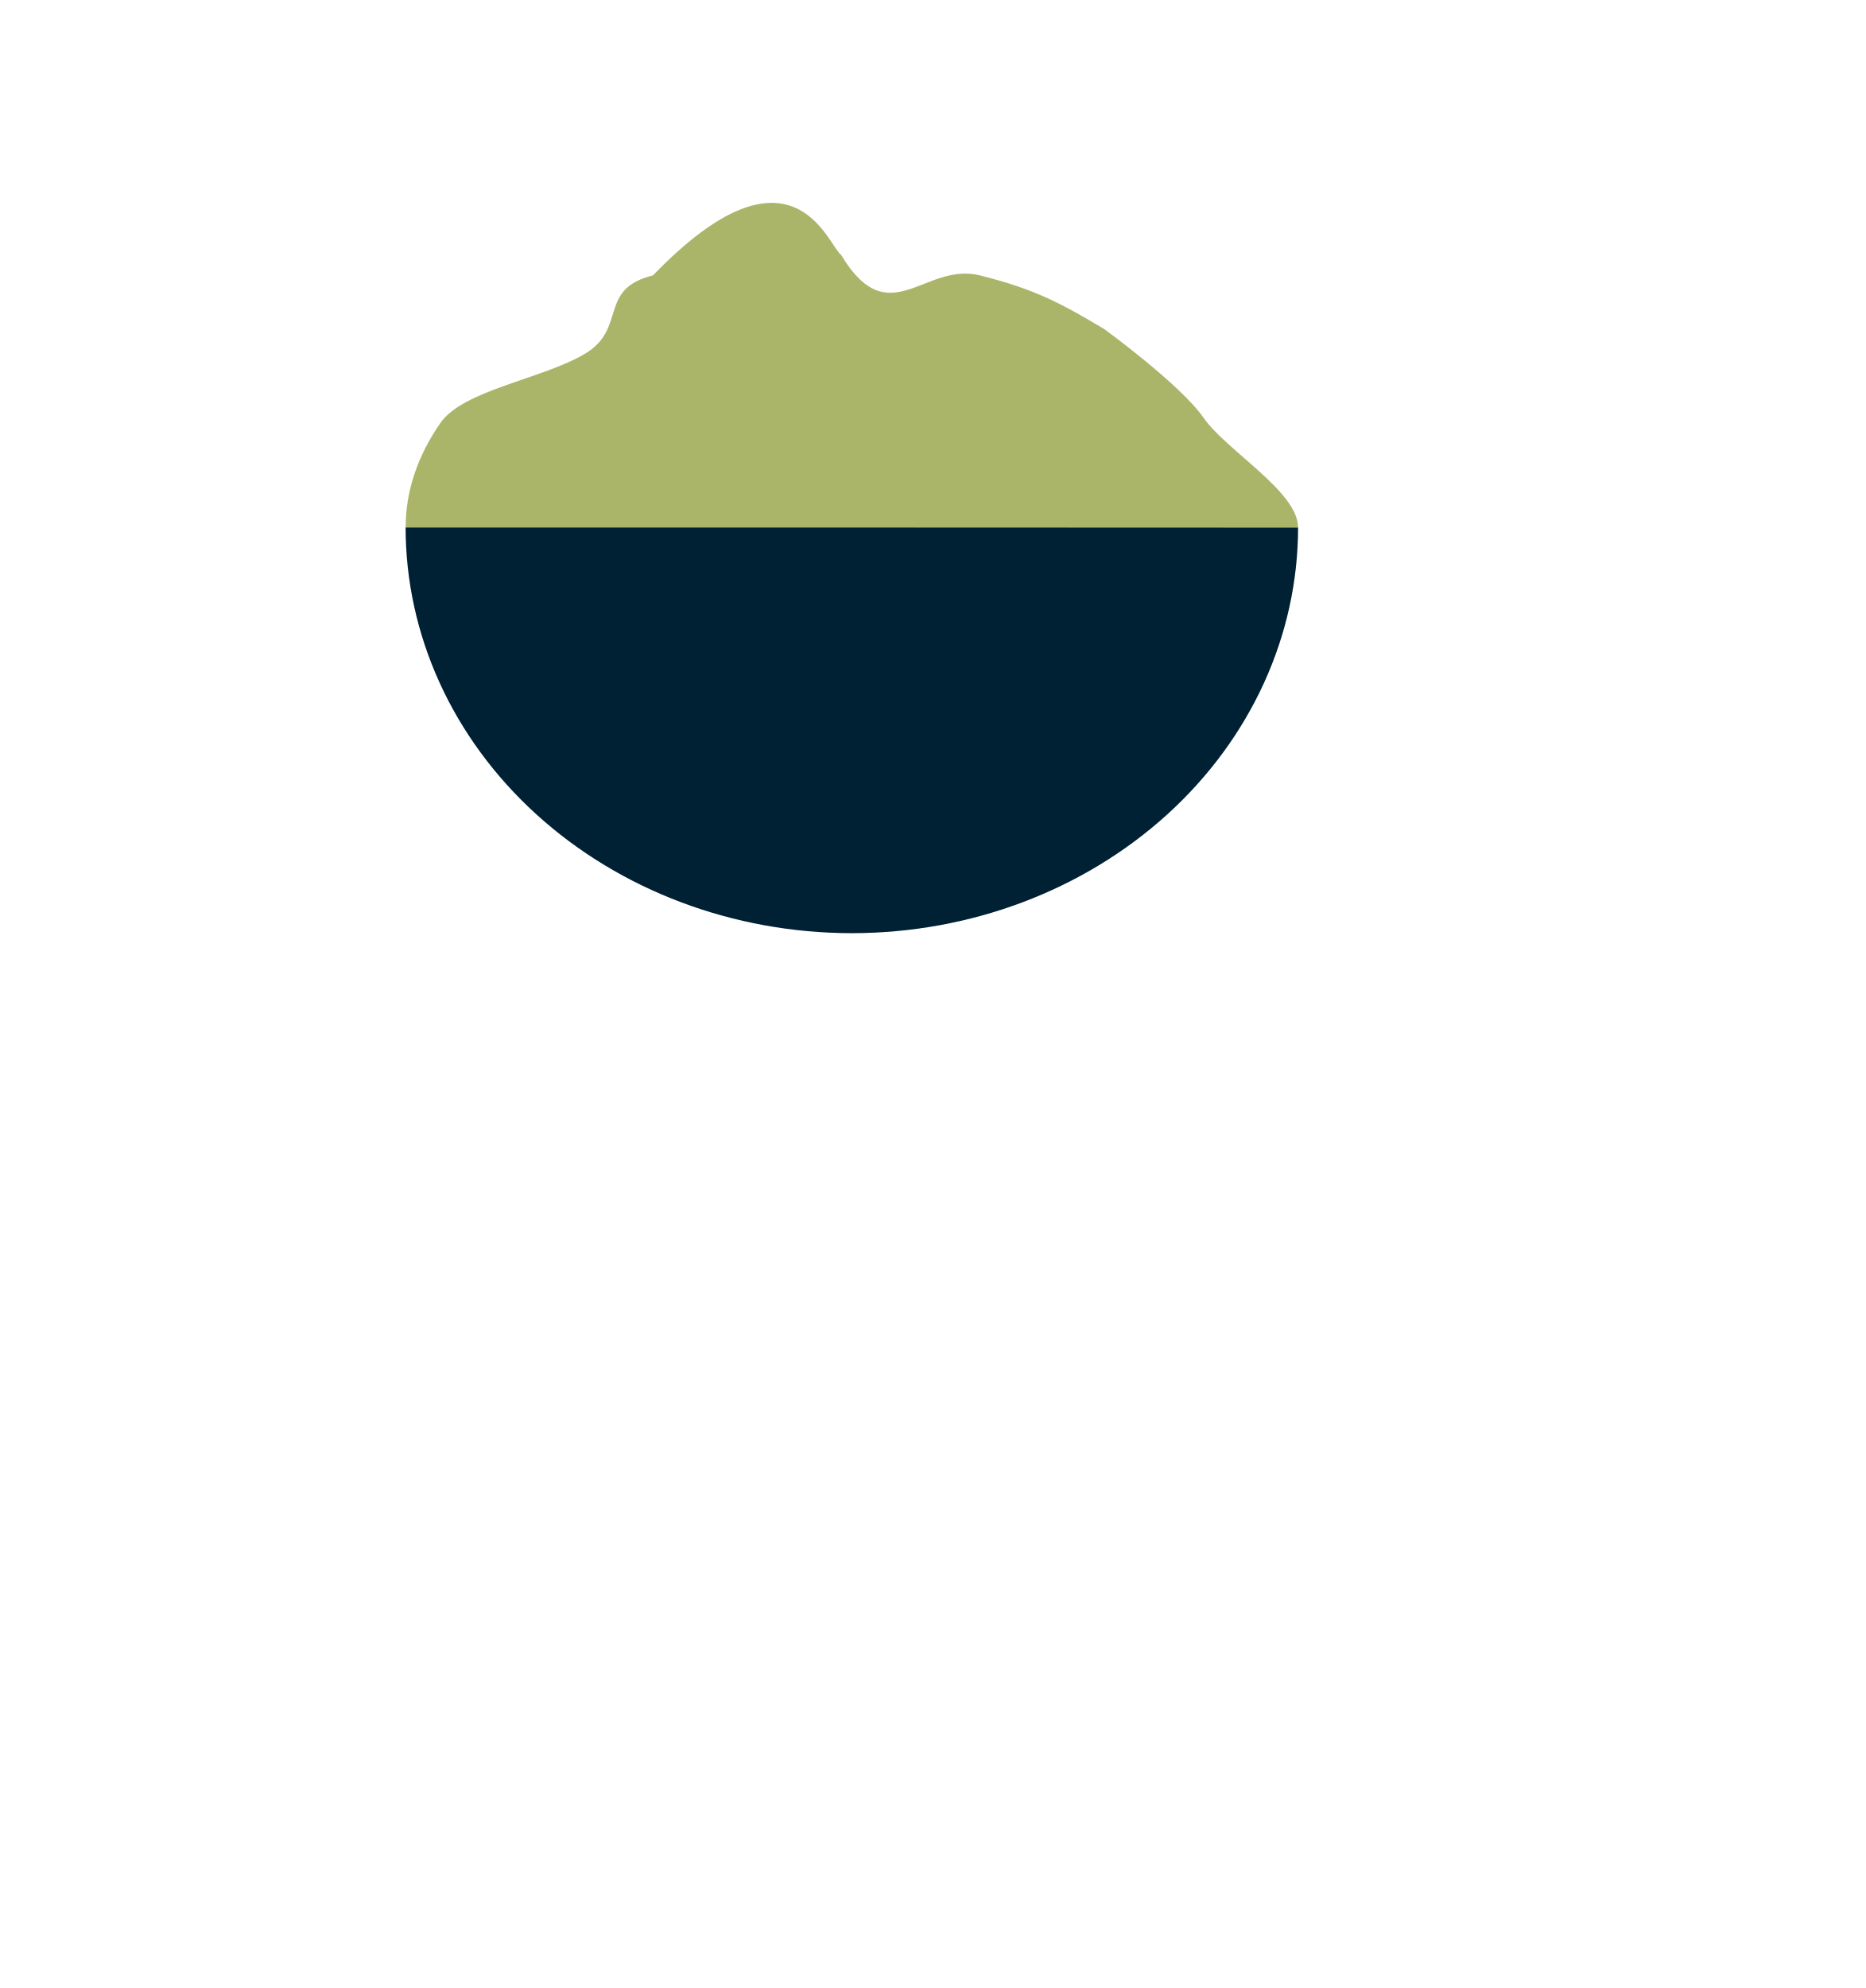
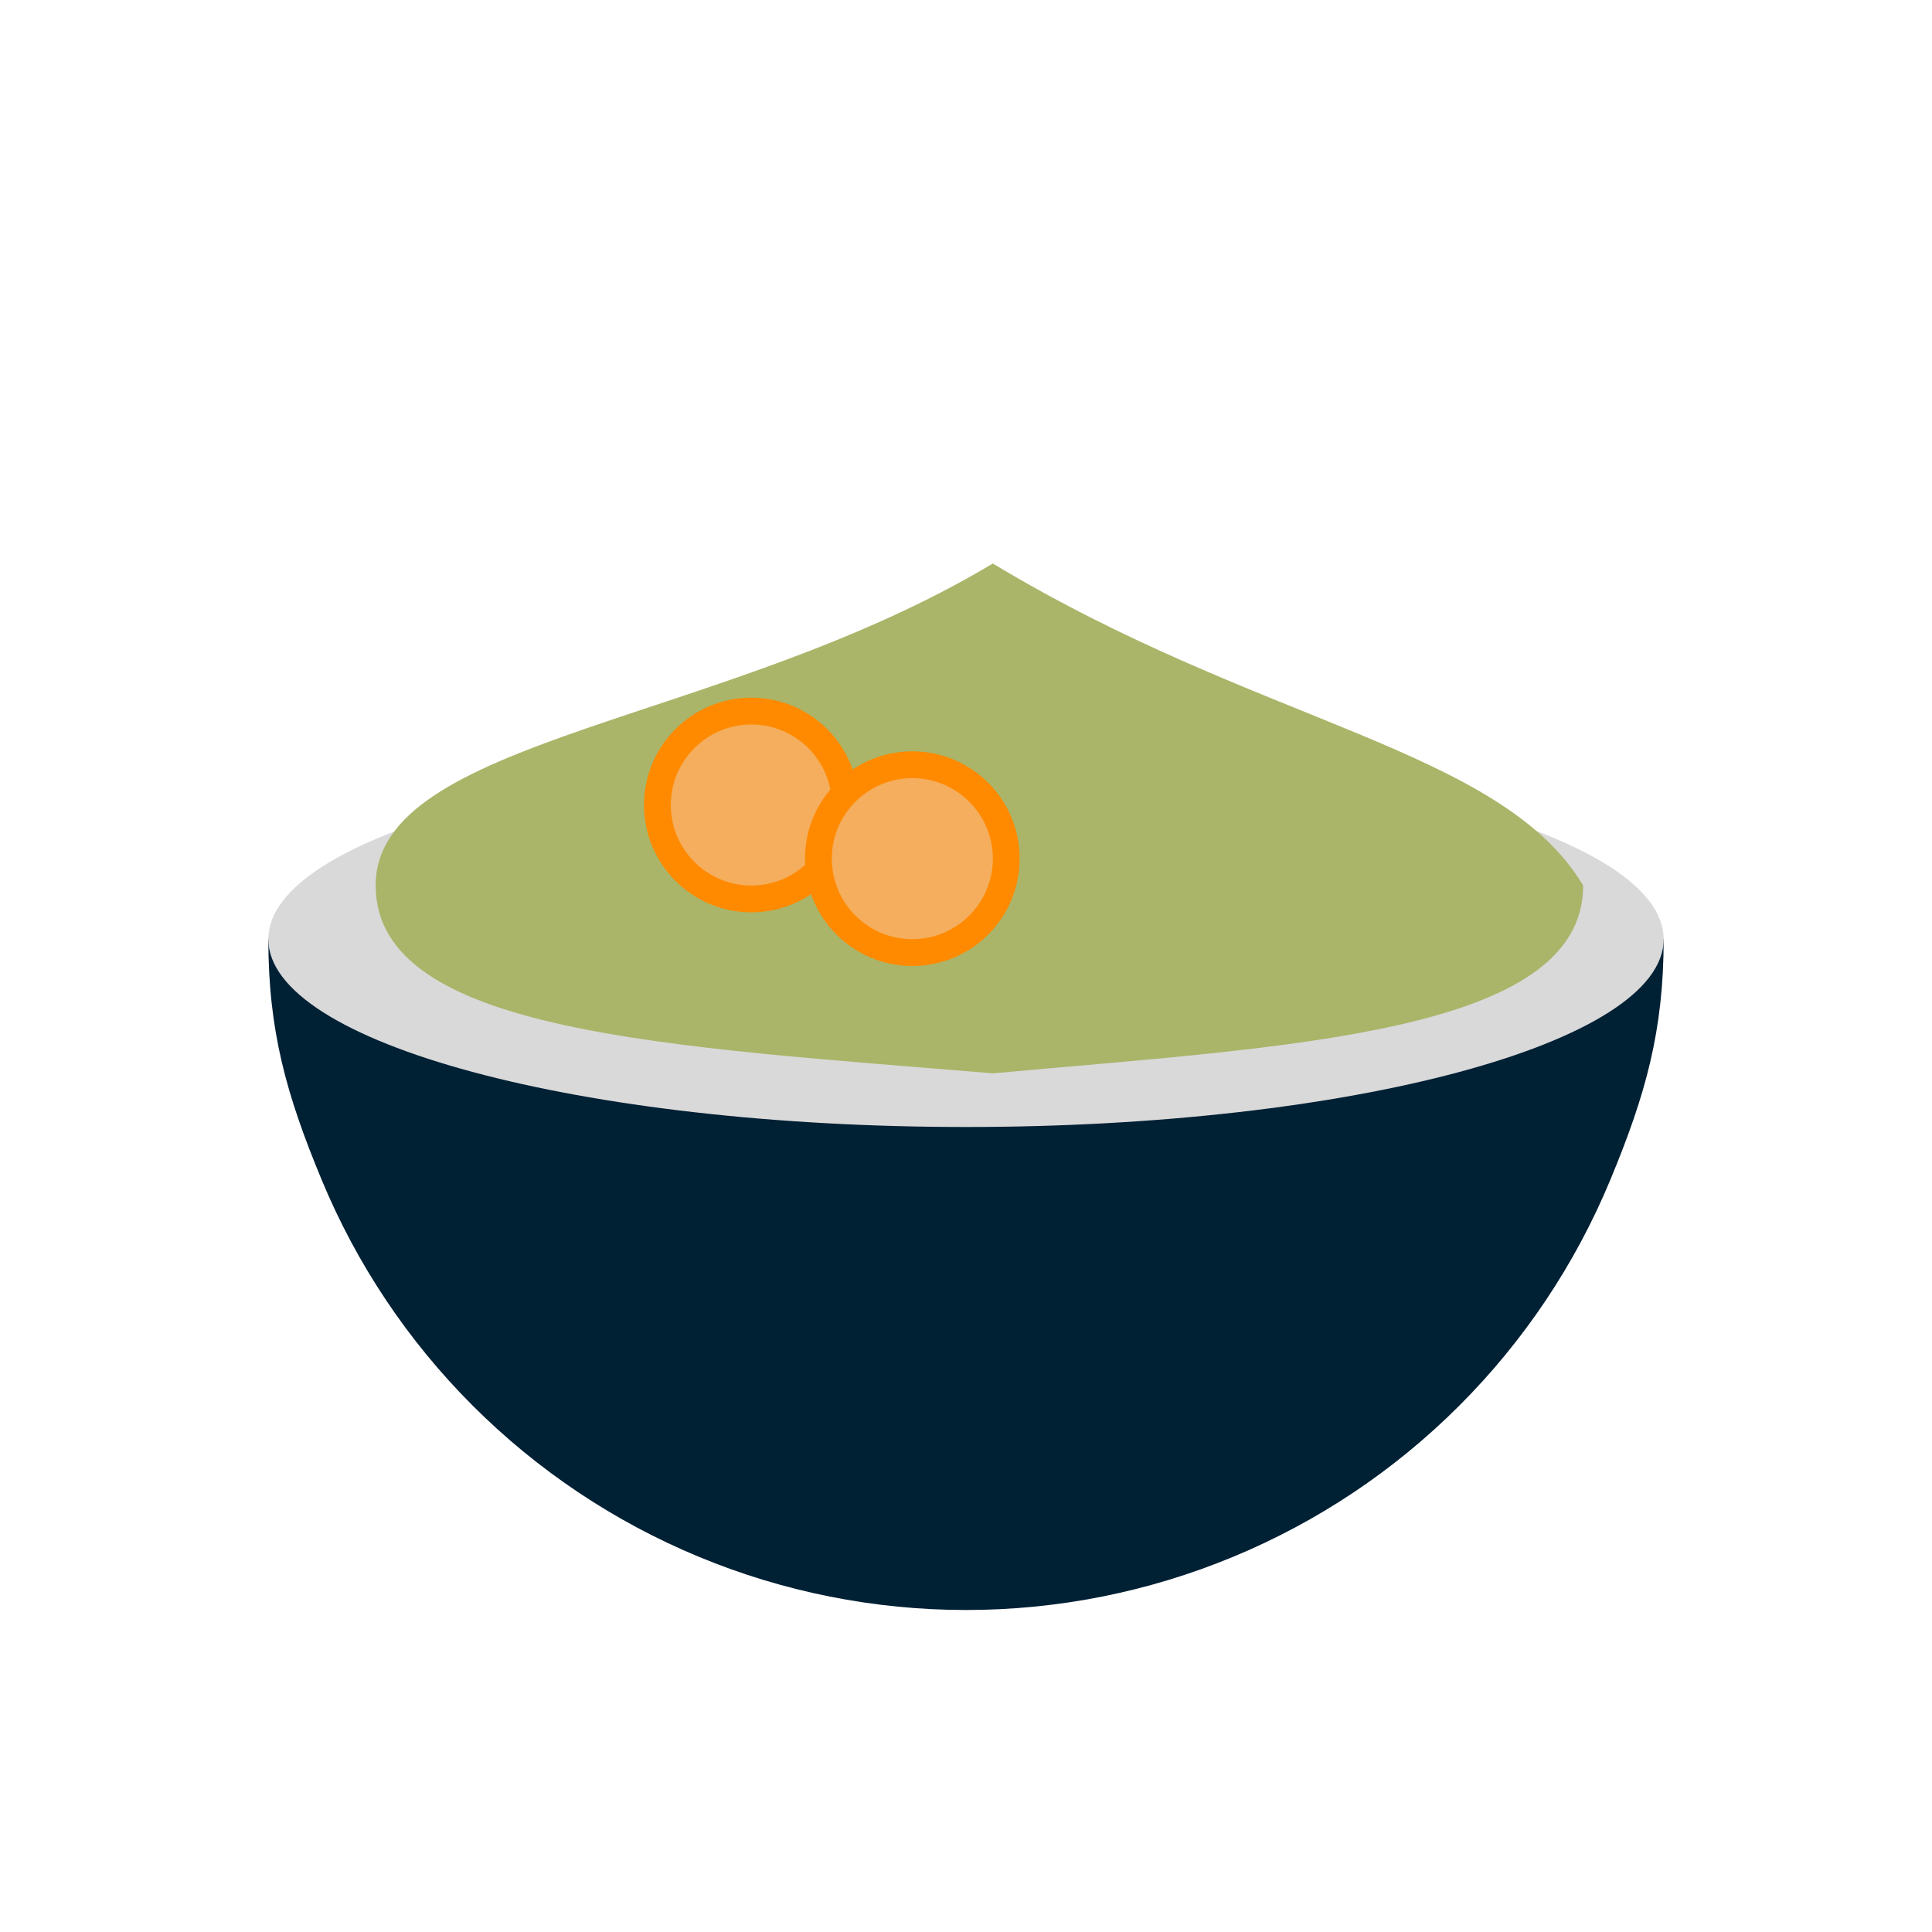
- <svg xmlns="http://www.w3.org/2000/svg" width="46" height="49" viewBox="0 0 46 49" fill="none">
-   <path d="M32 13C32 15.652 30.841 18.196 28.778 20.071C26.715 21.946 23.917 23 21 23C18.083 23 15.285 21.946 13.222 20.071C11.159 18.196 10 15.652 10 13L21 13H32Z" fill="#D9D9D9" />
-   <path d="M32 13C32 15.652 30.841 18.196 28.778 20.071C26.715 21.946 23.917 23 21 23C18.083 23 15.285 21.946 13.222 20.071C11.159 18.196 10 15.652 10 13L21 13H32Z" fill="#002034" />
-   <path d="M32 13C32 12.117 30.233 11.108 29.667 10.293C29.1 9.477 27.224 8.112 27.224 8.112C26.178 7.488 25.518 7.125 24.152 6.787C22.785 6.449 21.915 8.248 20.733 6.279C20.409 6.056 19.543 3.221 16.098 6.787C14.73 7.125 15.467 8.095 14.421 8.719C13.375 9.343 11.424 9.609 10.858 10.424C10.291 11.239 10 12.113 10 12.996L20.409 12.996L32 13Z" fill="#AAB569" />
+ <svg xmlns="http://www.w3.org/2000/svg" width="36" height="36" viewBox="0 0 36 36" fill="none">
+   <path d="M31 17.5C31 19.207 30.664 20.398 30.01 21.975C29.357 23.552 28.399 24.985 27.192 26.192C25.985 27.4 24.552 28.357 22.975 29.01C21.398 29.664 19.707 30 18 30C16.293 30 14.602 29.664 13.025 29.01C11.448 28.357 10.015 27.399 8.808 26.192C7.6 24.985 6.643 23.552 5.99 21.975C5.336 20.398 5 19.207 5 17.5L18 17L31 17.5Z" fill="#002034" />
+   <ellipse cx="18" cy="17.5" rx="13" ry="3.5" fill="#D9D9D9" />
+   <path d="M29.5 16.5C29.5 19.262 24 19.5 18.5 20C12.5 19.5 7 19.262 7 16.5C7 13.739 13.5 13.5 18.5 10.5C23.468 13.5 27.968 13.938 29.5 16.5Z" fill="#AAB569" />
+   <circle cx="14" cy="15" r="1.75" fill="#F4AE5D" stroke="#FF8A00" stroke-width="0.5" />
+   <circle cx="17" cy="16" r="1.75" fill="#F4AE5D" stroke="#FF8A00" stroke-width="0.5" />
</svg>
